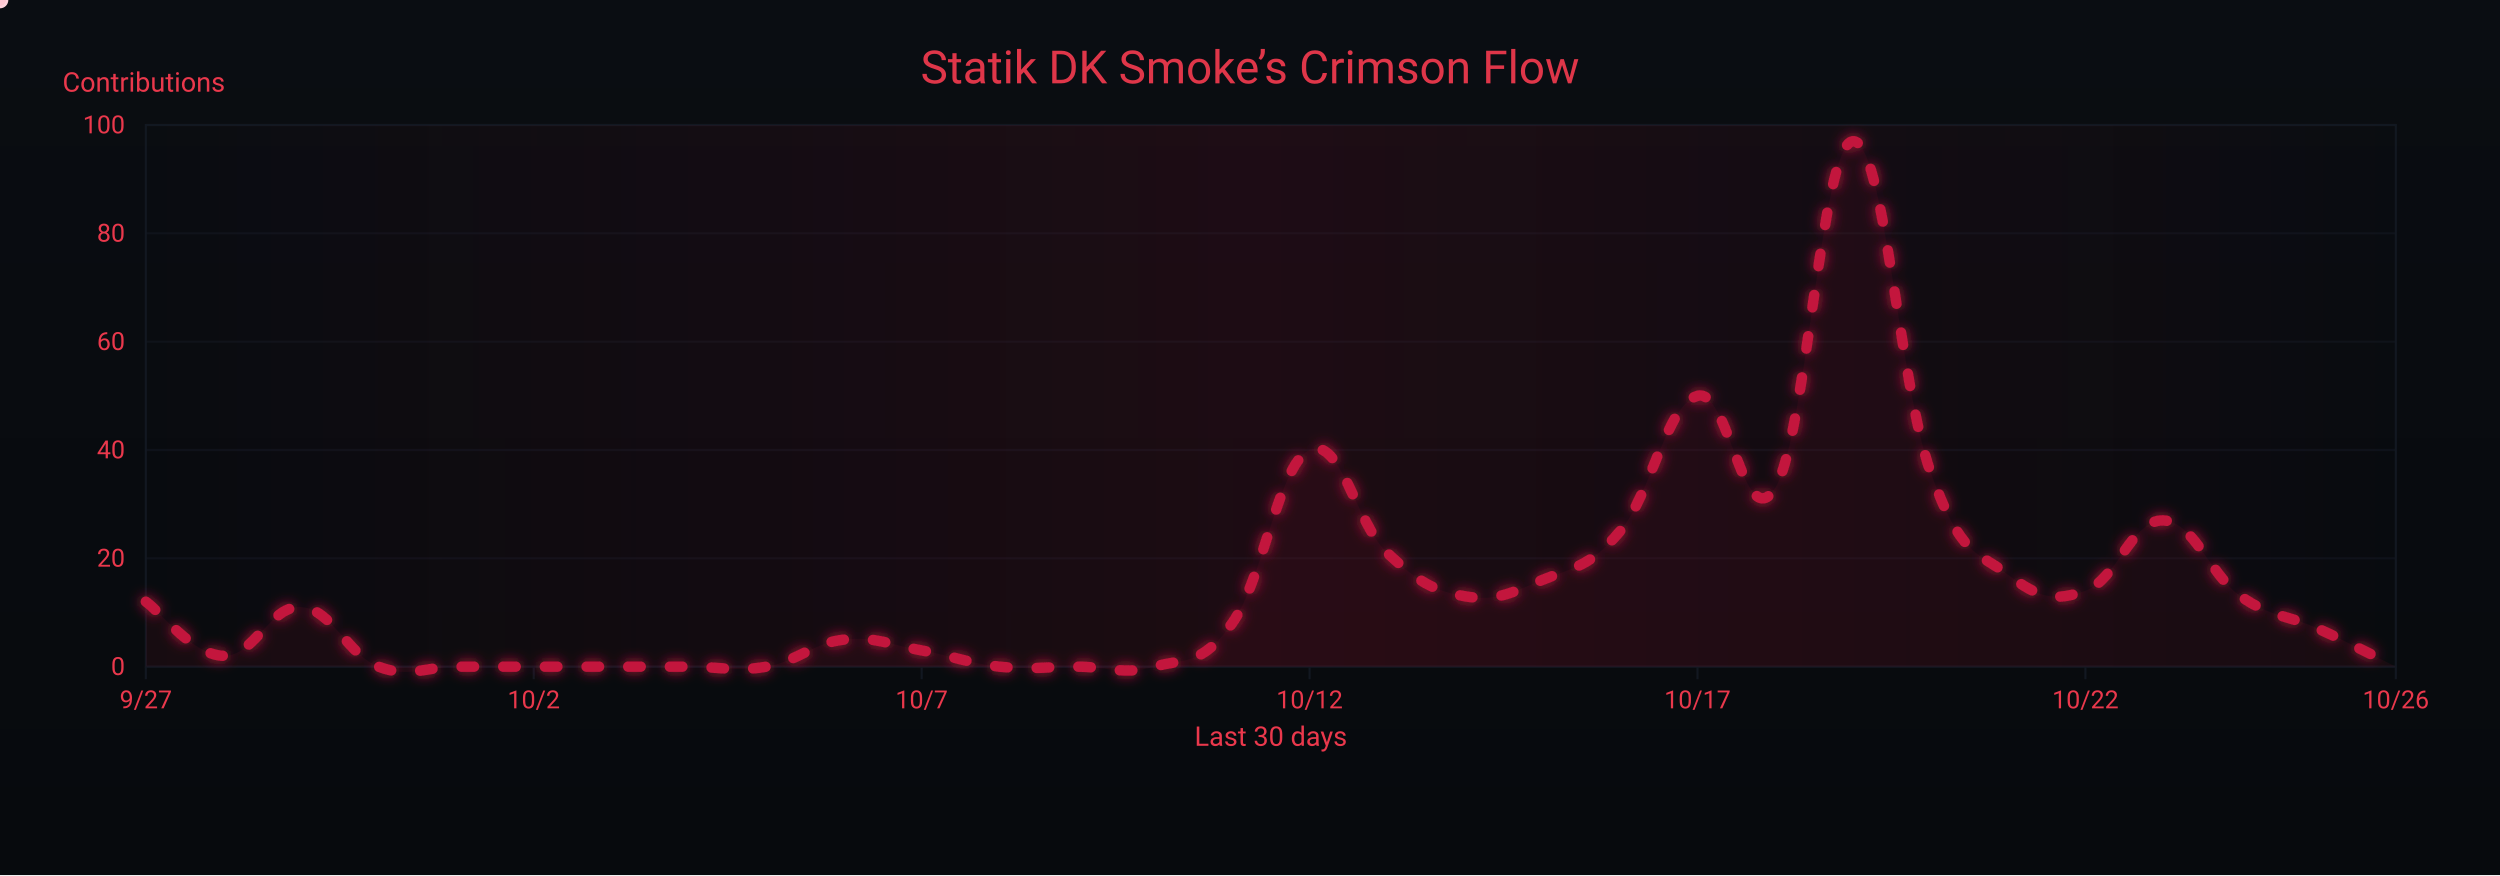
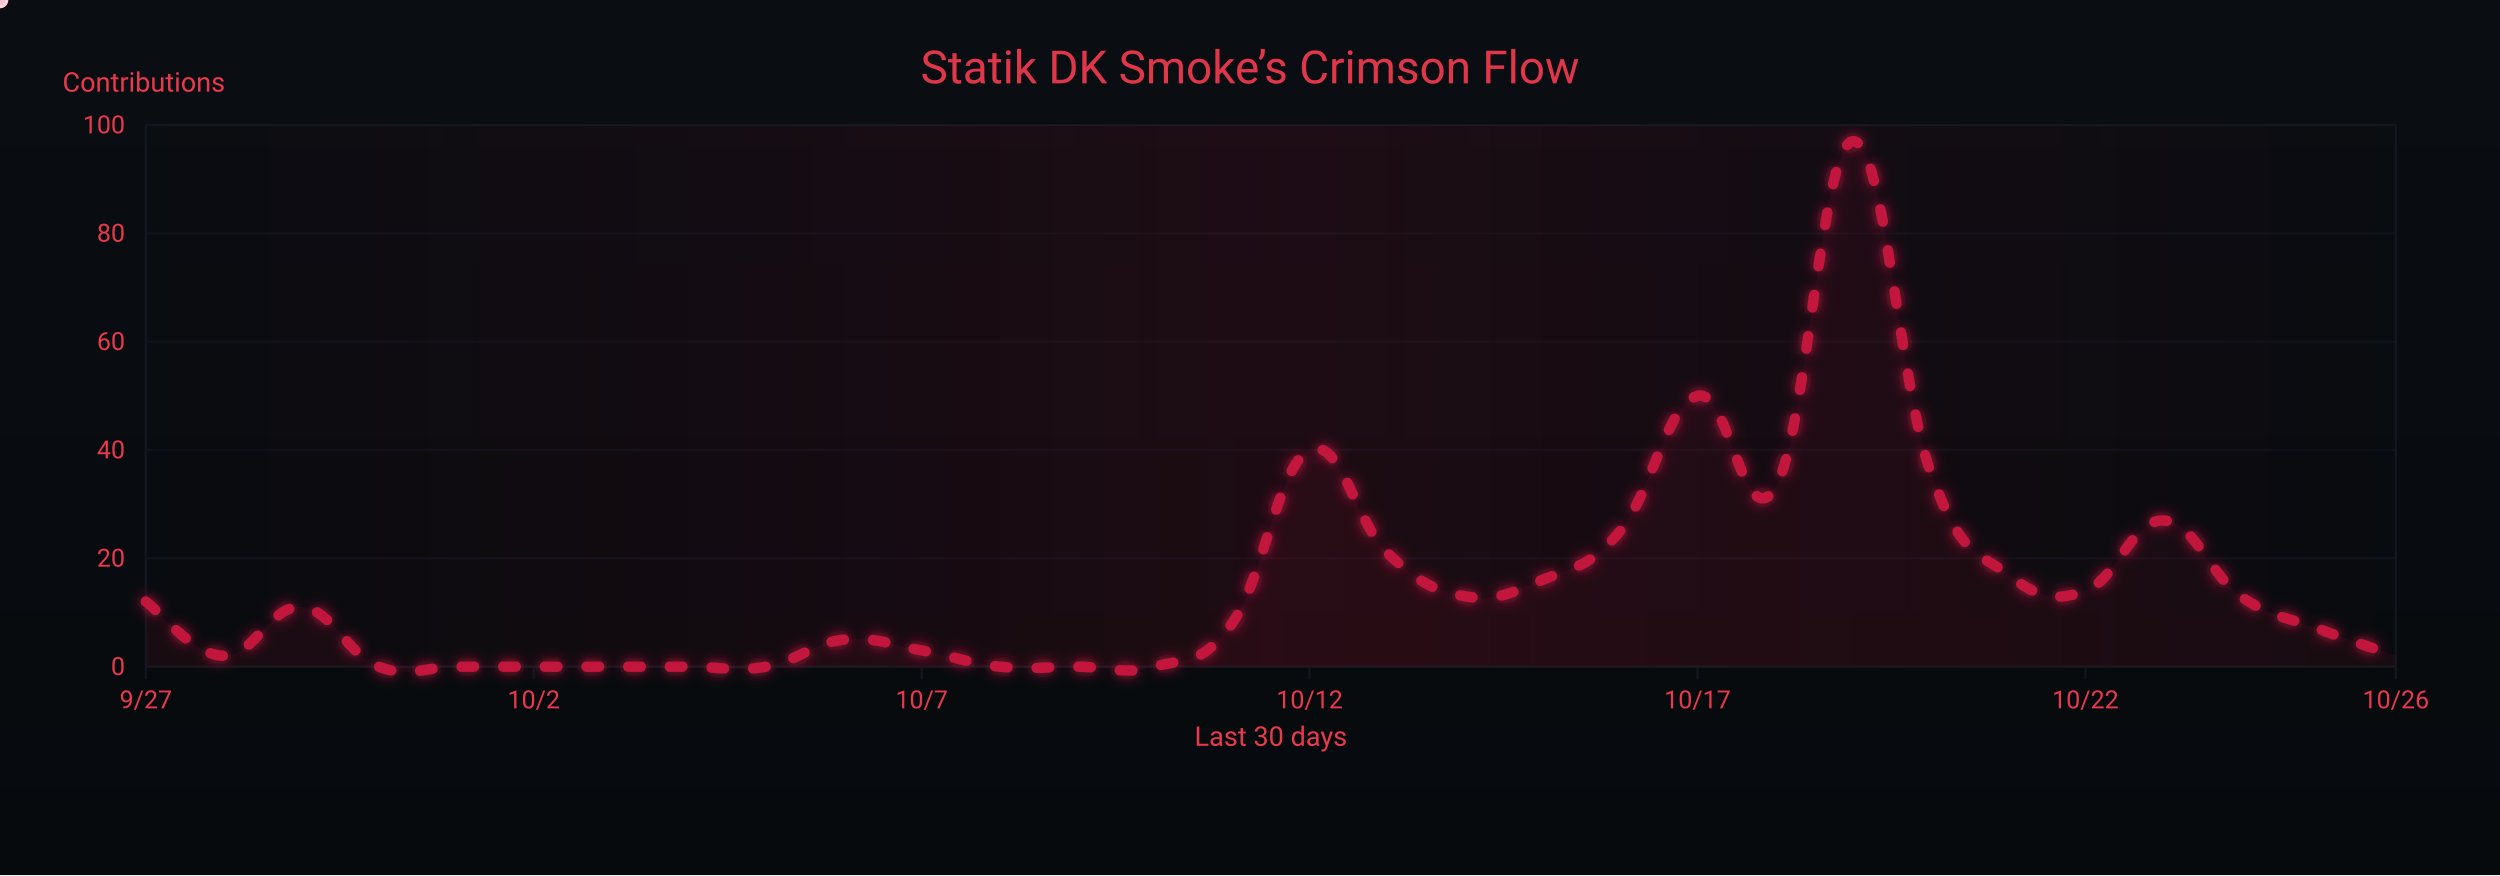
<svg xmlns="http://www.w3.org/2000/svg" width="1200" height="420" viewBox="0 0 1200 420" role="img" aria-label="Crimson Flow Graph">
  <defs>
    <linearGradient id="bgGrad" x1="0" y1="0" x2="0" y2="1">
      <stop offset="0%" stop-color="#0a0d12" />
      <stop offset="100%" stop-color="#070a0d" />
    </linearGradient>
    <filter id="glow">
      <feGaussianBlur stdDeviation="3" result="b1" />
      <feMerge>
        <feMergeNode in="b1" />
        <feMergeNode in="SourceGraphic" />
      </feMerge>
    </filter>
    <linearGradient id="sheen" x1="0" y1="0" x2="1" y2="0">
      <stop offset="0%" stop-color="#9b0e2a" stop-opacity="0" />
      <stop offset="50%" stop-color="#9b0e2a" stop-opacity=".14" />
      <stop offset="100%" stop-color="#9b0e2a" stop-opacity="0" />
      <animateTransform attributeName="gradientTransform" type="translate" from="-1 0" to="1 0" dur="9s" repeatCount="indefinite" />
    </linearGradient>
  </defs>
  <rect width="1200" height="420" fill="url(#bgGrad)" />
  <rect x="70" y="60" width="1080" height="260" fill="none" stroke="#121821" stroke-width="1" />
  <g font-family="ui-sans-serif,system-ui,-apple-system,Segoe UI,Roboto,Ubuntu,Arial" font-size="12">
    <path d="M70,320.0 H1150" stroke="#121821" stroke-width="1" opacity="0.6" />
    <text x="60" y="324.0" text-anchor="end" fill="#ea384c">0</text>
    <path d="M70,268.0 H1150" stroke="#121821" stroke-width="1" opacity="0.6" />
    <text x="60" y="272.0" text-anchor="end" fill="#ea384c">20</text>
    <path d="M70,216.0 H1150" stroke="#121821" stroke-width="1" opacity="0.6" />
    <text x="60" y="220.0" text-anchor="end" fill="#ea384c">40</text>
    <path d="M70,164.0 H1150" stroke="#121821" stroke-width="1" opacity="0.6" />
    <text x="60" y="168.0" text-anchor="end" fill="#ea384c">60</text>
    <path d="M70,112.0 H1150" stroke="#121821" stroke-width="1" opacity="0.6" />
    <text x="60" y="116.0" text-anchor="end" fill="#ea384c">80</text>
    <path d="M70,60.0 H1150" stroke="#121821" stroke-width="1" opacity="0.6" />
    <text x="60" y="64.0" text-anchor="end" fill="#ea384c">100</text>
    <text x="30" y="44" fill="#ea384c" font-size="13">Contributions</text>
  </g>
  <g font-family="ui-sans-serif,system-ui,-apple-system,Segoe UI,Roboto,Ubuntu,Arial" font-size="12">
    <path d="M70.0,320 V326" stroke="#121821" stroke-width="1" />
    <text x="70.0" y="340" text-anchor="middle" fill="#ea384c">9/27</text>
    <path d="M256.2,320 V326" stroke="#121821" stroke-width="1" />
    <text x="256.2" y="340" text-anchor="middle" fill="#ea384c">10/2</text>
    <path d="M442.4,320 V326" stroke="#121821" stroke-width="1" />
    <text x="442.4" y="340" text-anchor="middle" fill="#ea384c">10/7</text>
    <path d="M628.6,320 V326" stroke="#121821" stroke-width="1" />
    <text x="628.6" y="340" text-anchor="middle" fill="#ea384c">10/12</text>
    <path d="M814.8,320 V326" stroke="#121821" stroke-width="1" />
    <text x="814.8" y="340" text-anchor="middle" fill="#ea384c">10/17</text>
    <path d="M1001.0,320 V326" stroke="#121821" stroke-width="1" />
    <text x="1001.0" y="340" text-anchor="middle" fill="#ea384c">10/22</text>
    <path d="M1150.0,320 V326" stroke="#121821" stroke-width="1" />
    <text x="1150.0" y="340" text-anchor="middle" fill="#ea384c">10/26</text>
    <text x="610" y="358" text-anchor="middle" fill="#ea384c" font-size="13">Last 30 days</text>
  </g>
  <rect x="70" y="60" width="1080" height="260" fill="url(#sheen)" />
  <text x="600" y="40" text-anchor="middle" font-family="ui-sans-serif,system-ui,-apple-system,Segoe UI,Roboto,Ubuntu,Arial" font-size="22" fill="#ea384c" opacity=".95">Statik DK Smoke’s Crimson Flow</text>
-   <path d="M70.0,288.8 C77.4,294.0 92.3,314.3 107.2,314.8 C122.1,315.3 129.6,290.4 144.5,291.4 C159.4,292.4 166.8,314.3 181.7,320.0 C196.6,325.7 204.1,320.0 219.0,320.0 C233.9,320.0 241.3,320.0 256.2,320.0 C271.1,320.0 278.6,320.0 293.4,320.0 C308.3,320.0 315.8,320.0 330.7,320.0 C345.6,320.0 353.0,322.6 367.9,320.0 C382.8,317.4 390.3,308.6 405.2,307.0 C420.1,305.4 427.5,309.6 442.4,312.2 C457.3,314.8 464.8,318.4 479.7,320.0 C494.6,321.6 502.0,320.0 516.9,320.0 C531.8,320.0 539.2,324.2 554.1,320.0 C569.0,315.8 576.5,320.0 591.4,299.2 C606.3,278.4 613.7,222.8 628.6,216.0 C643.5,209.2 651.0,251.4 665.9,265.4 C680.8,279.4 688.2,283.6 703.1,286.2 C718.0,288.8 725.4,284.6 740.3,278.4 C755.2,272.2 762.7,272.7 777.6,255.0 C792.5,237.3 799.9,194.2 814.8,190.0 C829.7,185.8 837.2,258.6 852.1,234.2 C867.0,209.8 874.4,69.4 889.3,67.8 C904.2,66.2 911.7,184.8 926.6,226.4 C941.4,268.0 948.9,264.4 963.8,275.8 C978.7,287.2 986.1,288.8 1001.0,283.6 C1015.9,278.4 1023.4,249.3 1038.3,249.8 C1053.2,250.3 1060.6,275.8 1075.5,286.2 C1090.4,296.6 1097.9,295.0 1112.8,301.8 C1127.7,308.6 1142.6,316.4 1150.0,320.0 L 1150,320 L 70,320 Z" fill="#7a0f26" opacity=".13">
+   <path d="M70.0,288.8 C77.4,294.0 92.3,314.3 107.2,314.8 C122.1,315.3 129.6,290.4 144.5,291.4 C159.4,292.4 166.8,314.3 181.7,320.0 C196.6,325.7 204.1,320.0 219.0,320.0 C233.9,320.0 241.3,320.0 256.2,320.0 C271.1,320.0 278.6,320.0 293.4,320.0 C308.3,320.0 315.8,320.0 330.7,320.0 C345.6,320.0 353.0,322.6 367.9,320.0 C382.8,317.4 390.3,308.6 405.2,307.0 C420.1,305.4 427.5,309.6 442.4,312.2 C457.3,314.8 464.8,318.4 479.7,320.0 C494.6,321.6 502.0,320.0 516.9,320.0 C531.8,320.0 539.2,324.2 554.1,320.0 C569.0,315.8 576.5,320.0 591.4,299.2 C606.3,278.4 613.7,222.8 628.6,216.0 C643.5,209.2 651.0,251.4 665.9,265.4 C680.8,279.4 688.2,283.6 703.1,286.2 C718.0,288.8 725.4,284.6 740.3,278.4 C755.2,272.2 762.7,272.7 777.6,255.0 C792.5,237.3 799.9,194.2 814.8,190.0 C829.7,185.8 837.2,258.6 852.1,234.2 C867.0,209.8 874.4,69.4 889.3,67.8 C904.2,66.2 911.7,184.8 926.6,226.4 C941.4,268.0 948.9,264.4 963.8,275.8 C978.7,287.2 986.1,288.8 1001.0,283.6 C1015.9,278.4 1023.4,249.3 1038.3,249.8 C1053.2,250.3 1060.6,275.8 1075.5,286.2 C1090.4,296.6 1097.9,296.1 1112.8,301.8 C1127.7,307.5 1142.6,312.2 1150.0,314.8 L 1150,320 L 70,320 Z" fill="#7a0f26" opacity=".13">
    <animate attributeName="opacity" values=".10;.17;.10" dur="6s" repeatCount="indefinite" />
  </path>
-   <path id="curve" d="M70.0,288.8 C77.4,294.0 92.3,314.3 107.2,314.8 C122.1,315.3 129.6,290.4 144.5,291.4 C159.4,292.4 166.8,314.3 181.7,320.0 C196.6,325.7 204.1,320.0 219.0,320.0 C233.9,320.0 241.3,320.0 256.2,320.0 C271.1,320.0 278.6,320.0 293.4,320.0 C308.3,320.0 315.8,320.0 330.7,320.0 C345.6,320.0 353.0,322.6 367.9,320.0 C382.8,317.4 390.3,308.6 405.2,307.0 C420.1,305.4 427.5,309.6 442.4,312.2 C457.3,314.8 464.8,318.4 479.7,320.0 C494.6,321.6 502.0,320.0 516.9,320.0 C531.8,320.0 539.2,324.2 554.1,320.0 C569.0,315.8 576.5,320.0 591.4,299.2 C606.3,278.4 613.7,222.8 628.6,216.0 C643.5,209.2 651.0,251.4 665.9,265.4 C680.8,279.4 688.2,283.6 703.1,286.2 C718.0,288.8 725.4,284.6 740.3,278.4 C755.2,272.2 762.7,272.7 777.6,255.0 C792.5,237.3 799.9,194.2 814.8,190.0 C829.7,185.8 837.2,258.6 852.1,234.2 C867.0,209.8 874.4,69.4 889.3,67.8 C904.2,66.2 911.7,184.8 926.6,226.4 C941.4,268.0 948.9,264.4 963.8,275.8 C978.7,287.2 986.1,288.8 1001.0,283.6 C1015.9,278.4 1023.4,249.3 1038.3,249.8 C1053.2,250.3 1060.6,275.8 1075.5,286.2 C1090.4,296.6 1097.9,295.0 1112.8,301.8 C1127.7,308.6 1142.6,316.4 1150.0,320.0" fill="none" stroke="#c3193d" stroke-width="5" stroke-linecap="round" stroke-linejoin="round" stroke-dasharray="6 14" filter="url(#glow)">
+   <path id="curve" d="M70.0,288.8 C77.4,294.0 92.3,314.3 107.2,314.8 C122.1,315.3 129.6,290.4 144.5,291.4 C159.4,292.4 166.8,314.3 181.7,320.0 C196.6,325.7 204.1,320.0 219.0,320.0 C233.9,320.0 241.3,320.0 256.2,320.0 C271.1,320.0 278.6,320.0 293.4,320.0 C308.3,320.0 315.8,320.0 330.7,320.0 C345.6,320.0 353.0,322.6 367.9,320.0 C382.8,317.4 390.3,308.6 405.2,307.0 C420.1,305.4 427.5,309.6 442.4,312.2 C457.3,314.8 464.8,318.4 479.7,320.0 C494.6,321.6 502.0,320.0 516.9,320.0 C531.8,320.0 539.2,324.2 554.1,320.0 C569.0,315.8 576.5,320.0 591.4,299.2 C606.3,278.4 613.7,222.8 628.6,216.0 C643.5,209.2 651.0,251.4 665.9,265.4 C680.8,279.4 688.2,283.6 703.1,286.2 C718.0,288.8 725.4,284.6 740.3,278.4 C755.2,272.2 762.7,272.7 777.6,255.0 C792.5,237.3 799.9,194.2 814.8,190.0 C829.7,185.8 837.2,258.6 852.1,234.2 C867.0,209.8 874.4,69.4 889.3,67.8 C904.2,66.2 911.7,184.8 926.6,226.4 C941.4,268.0 948.9,264.4 963.8,275.8 C978.7,287.2 986.1,288.8 1001.0,283.6 C1015.9,278.4 1023.4,249.3 1038.3,249.8 C1053.2,250.3 1060.6,275.8 1075.5,286.2 C1090.4,296.6 1097.9,296.1 1112.8,301.8 C1127.7,307.5 1142.6,312.2 1150.0,314.8" fill="none" stroke="#c3193d" stroke-width="5" stroke-linecap="round" stroke-linejoin="round" stroke-dasharray="6 14" filter="url(#glow)">
    <animate attributeName="stroke-dashoffset" values="0;-220" dur="4.8s" repeatCount="indefinite" />
  </path>
  <g fill="#ffd1db">
    <circle r="4">
      <animateMotion dur="7s" rotate="auto" repeatCount="indefinite">
        <mpath href="#curve" />
      </animateMotion>
      <animate attributeName="opacity" values="1;.3;1" dur="2.2s" repeatCount="indefinite" />
    </circle>
    <circle r="3" fill="#ffffff">
      <animateMotion dur="8.2s" begin="1s" rotate="auto" repeatCount="indefinite">
        <mpath href="#curve" />
      </animateMotion>
      <animate attributeName="opacity" values=".7;.2;.7" dur="2.4s" repeatCount="indefinite" />
    </circle>
    <circle r="3" fill="#ffc7d3">
      <animateMotion dur="6s" begin="2s" rotate="auto" repeatCount="indefinite">
        <mpath href="#curve" />
      </animateMotion>
      <animate attributeName="opacity" values=".8;.3;.8" dur="2s" repeatCount="indefinite" />
    </circle>
  </g>
</svg>
